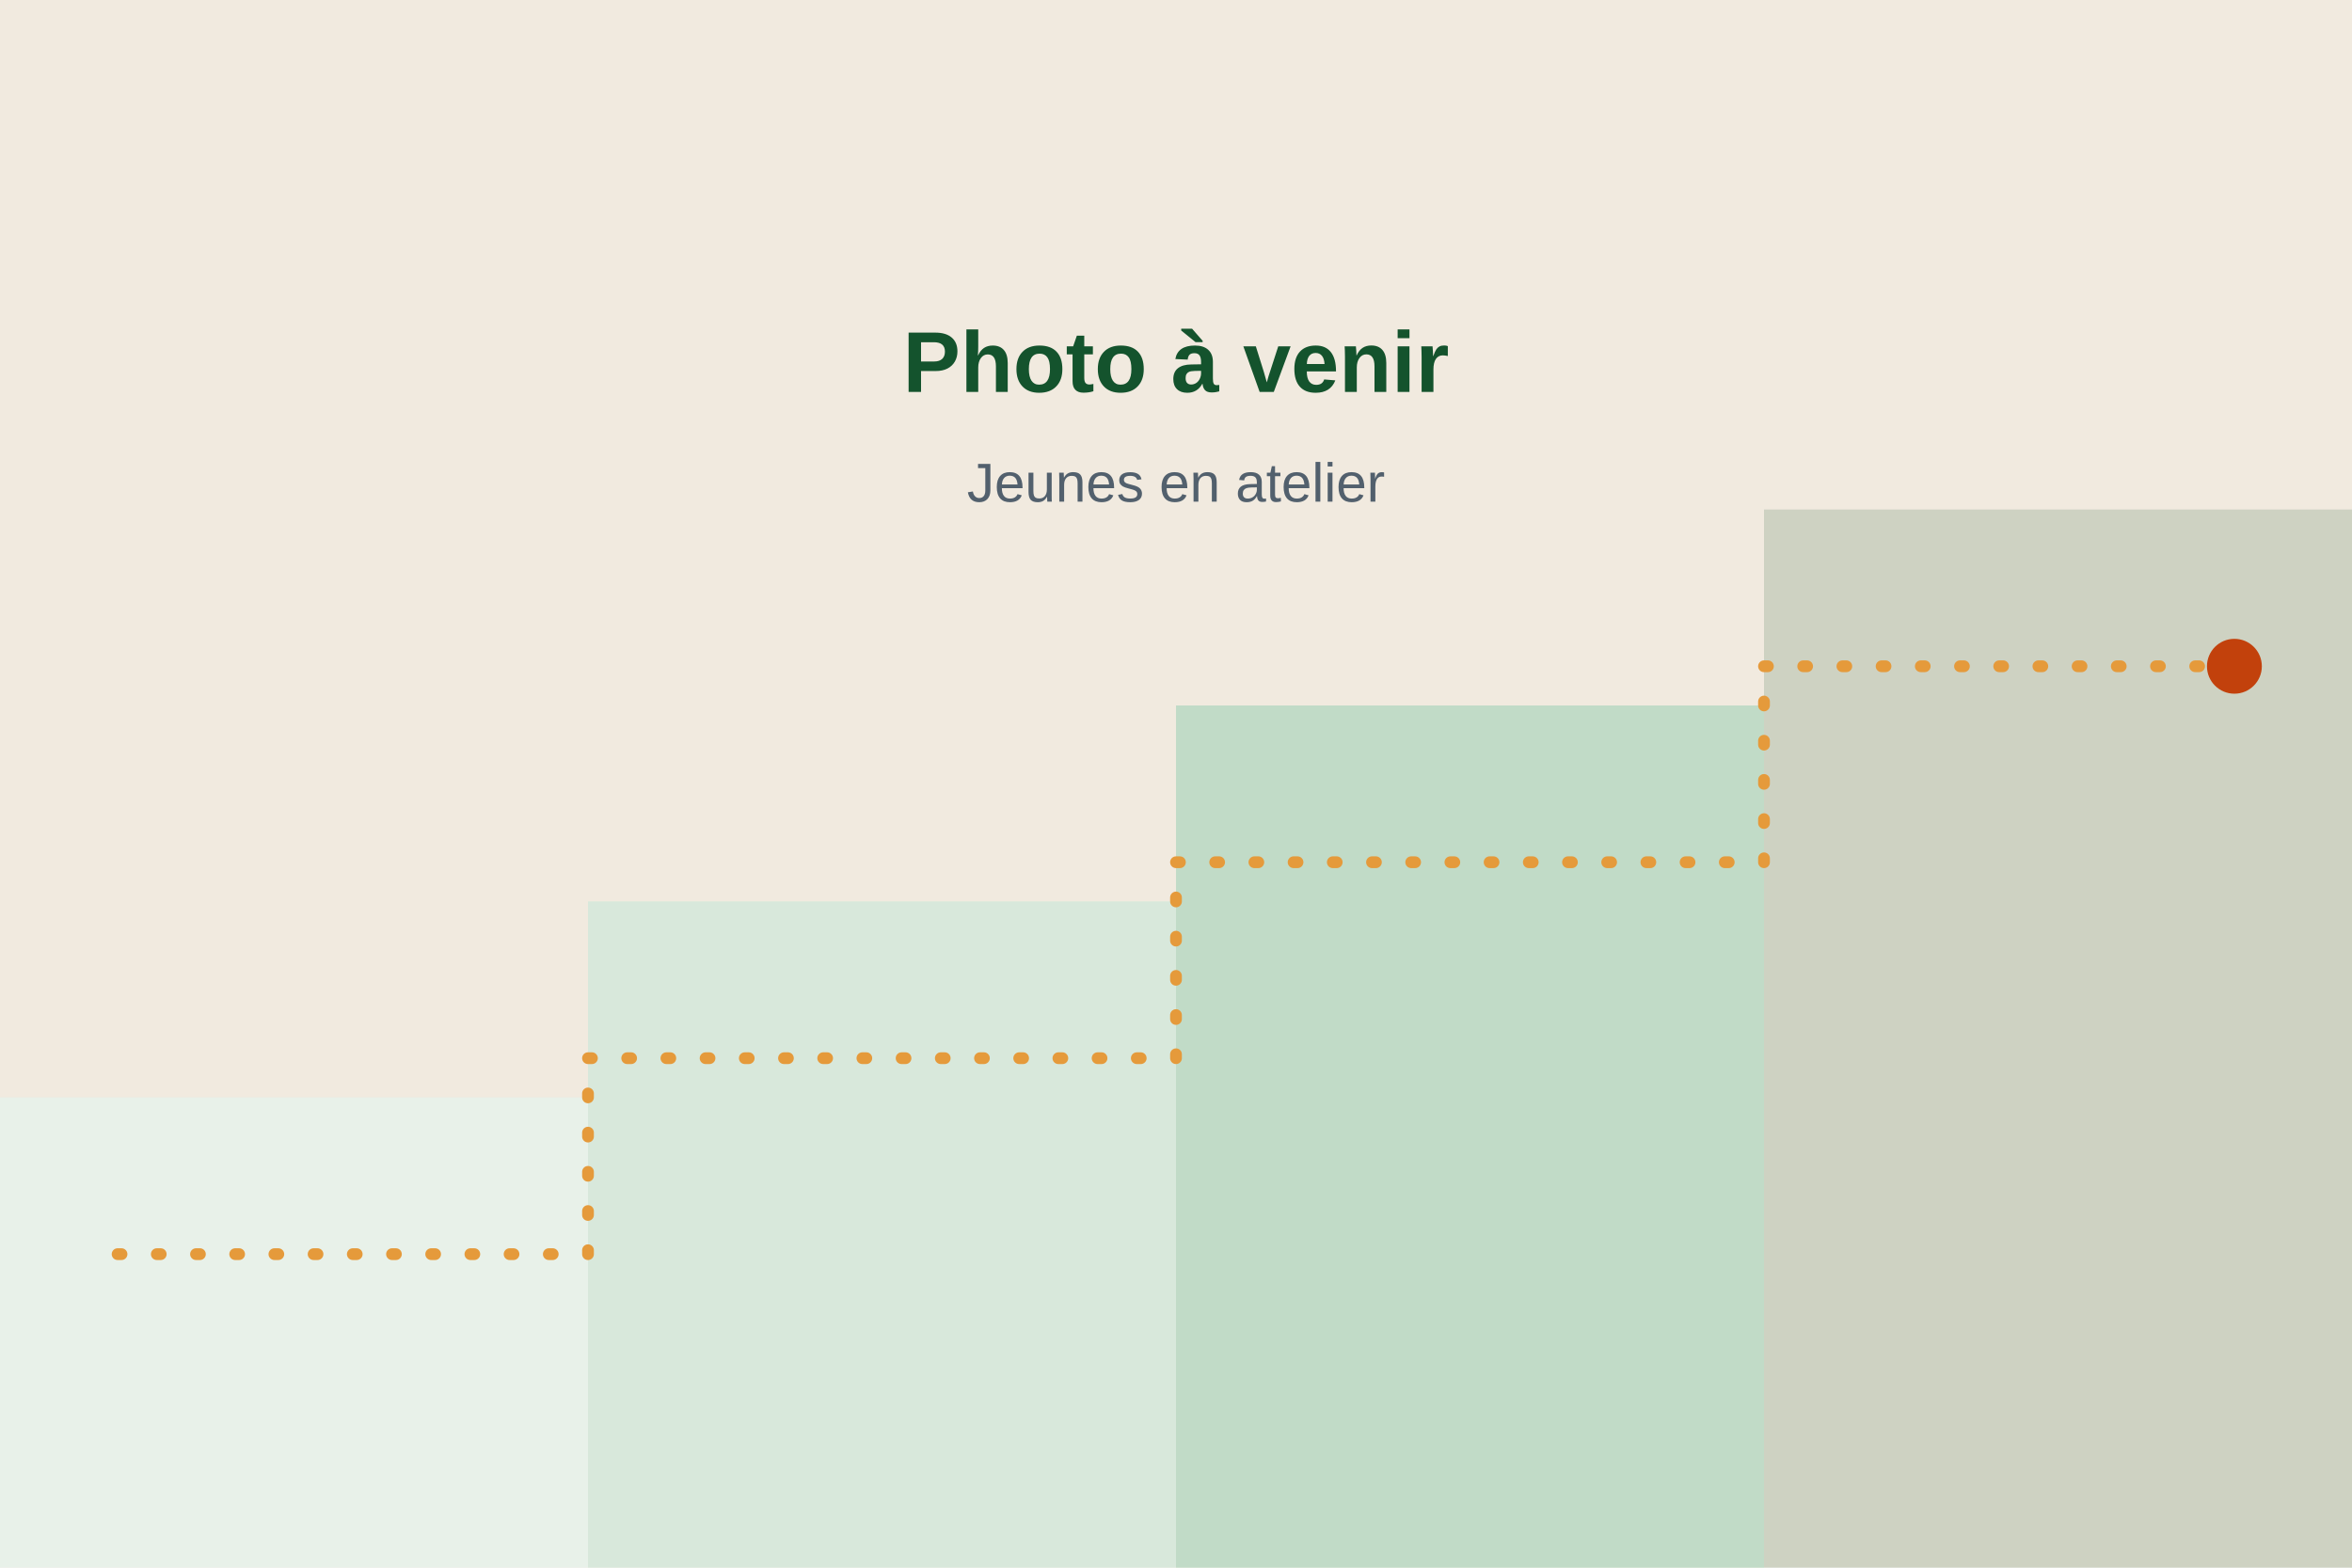
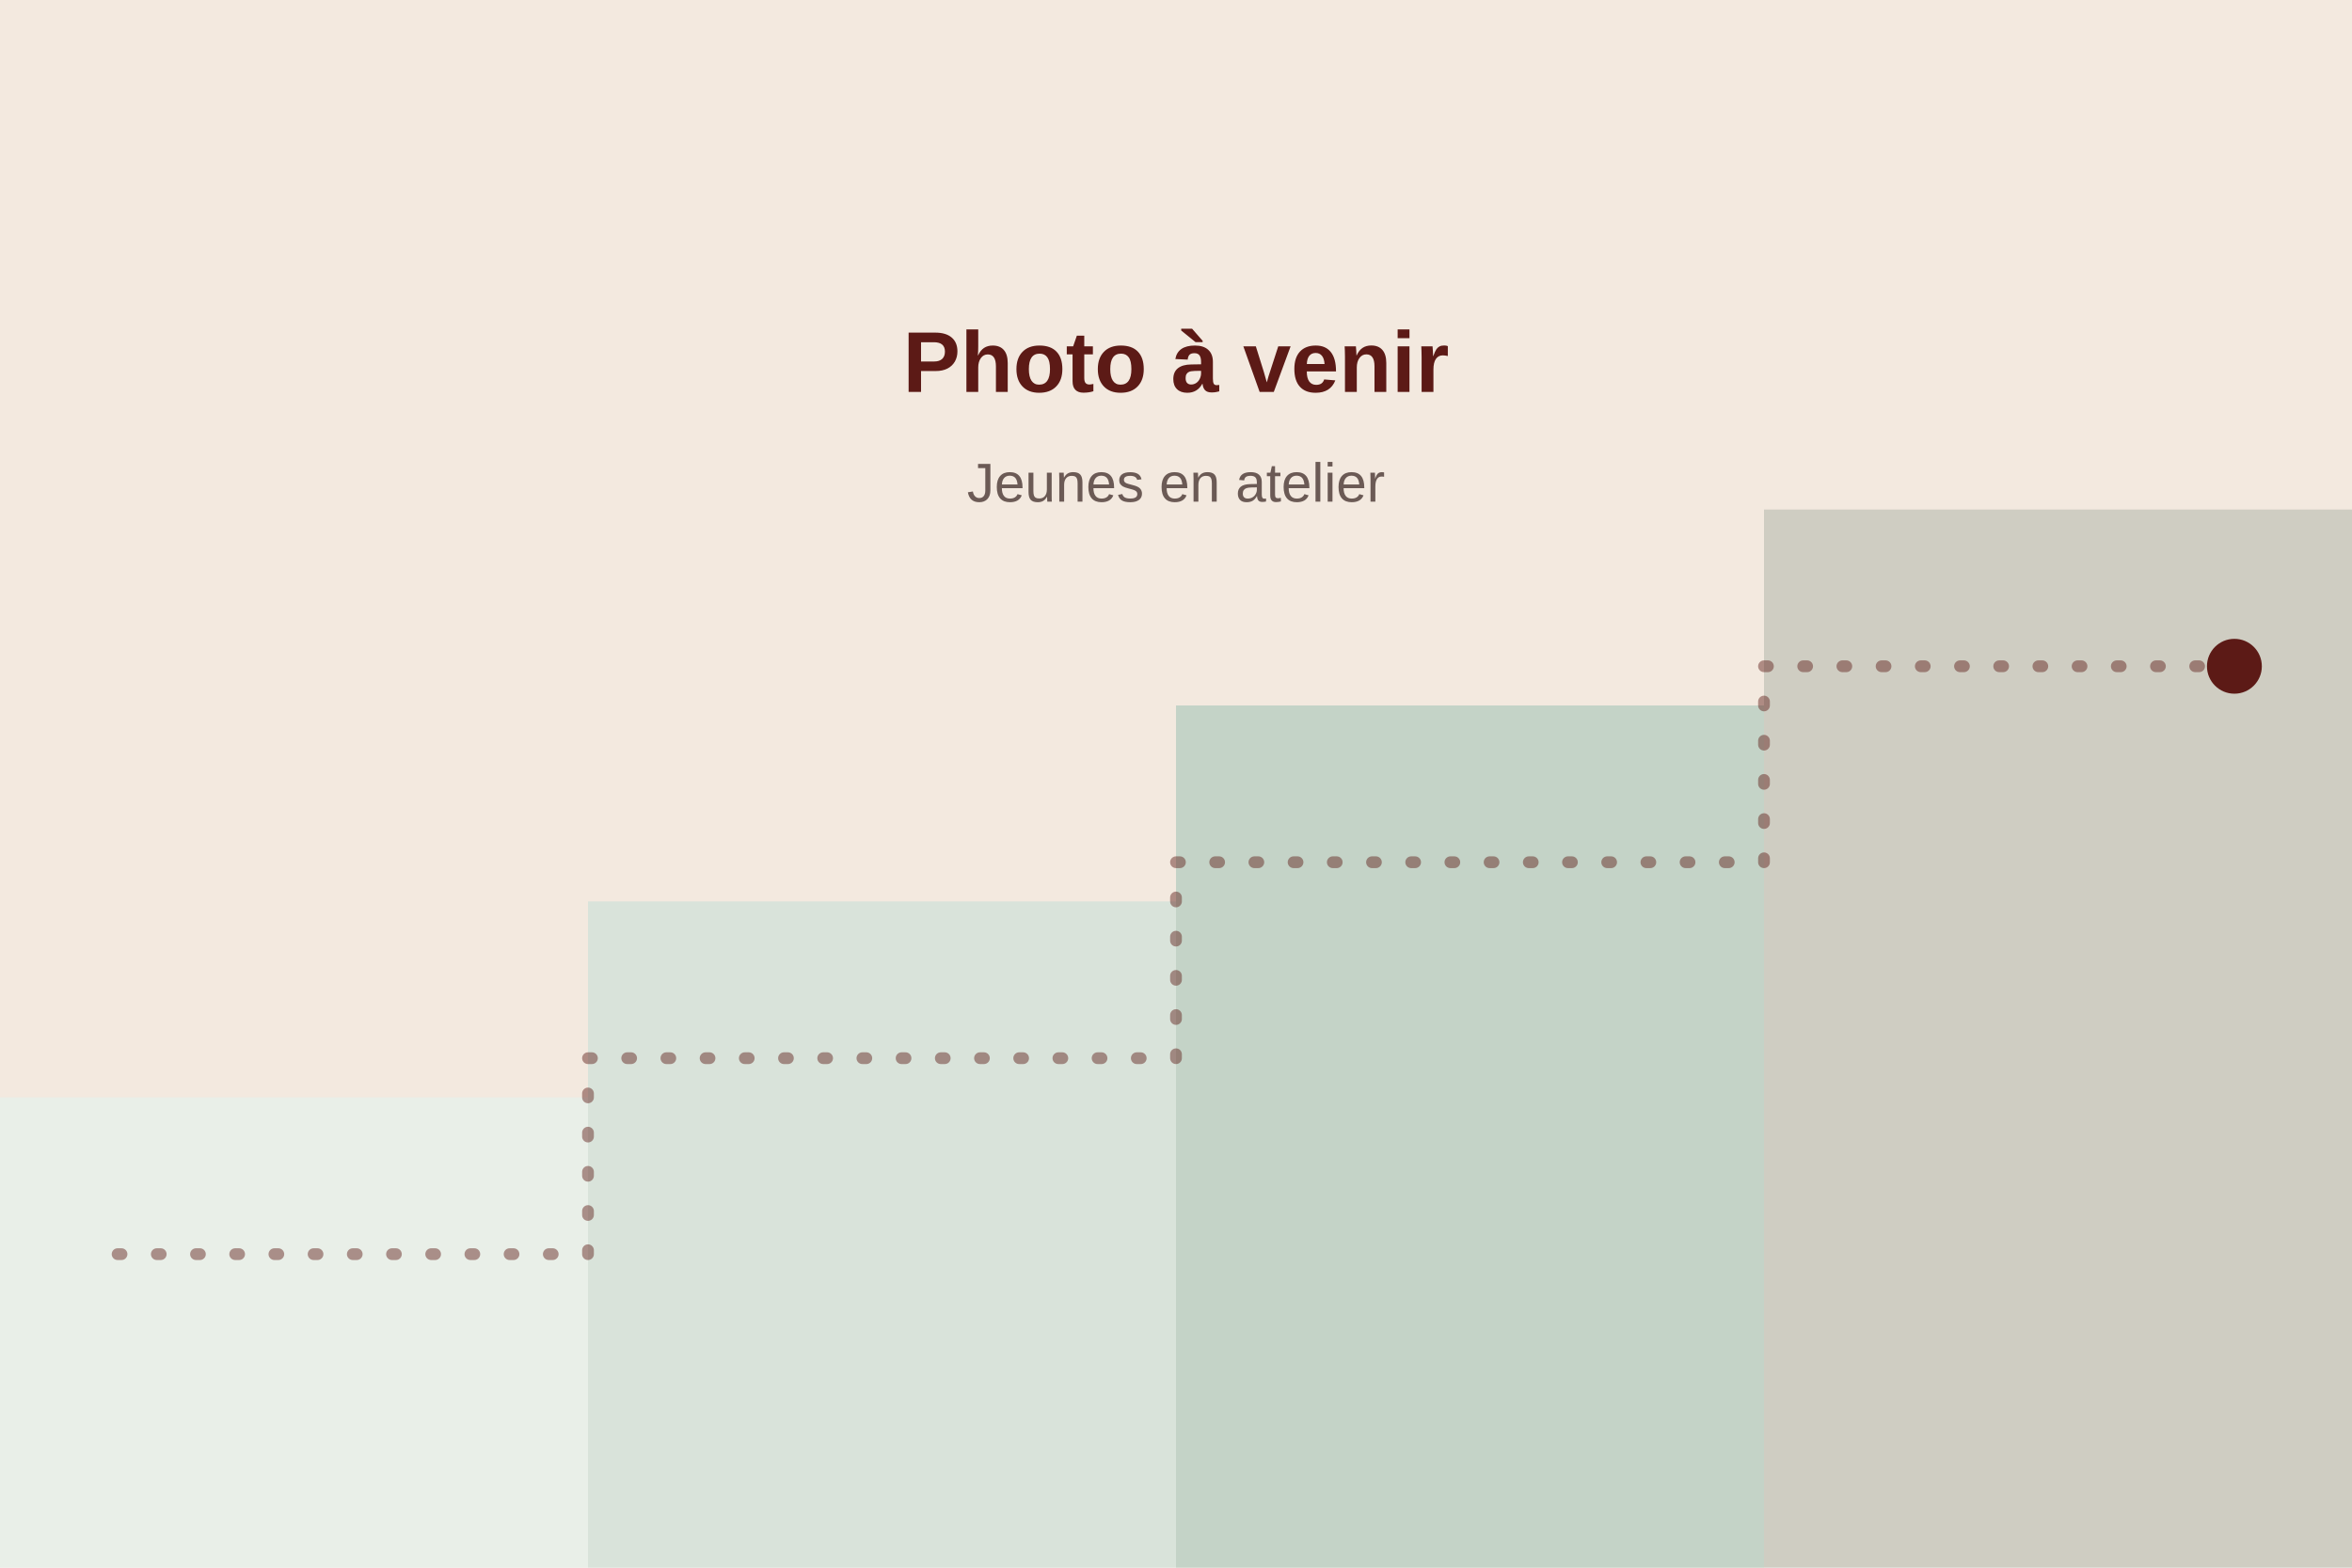
<svg xmlns="http://www.w3.org/2000/svg" viewBox="0 0 1200 800" width="1200" height="800" role="img" aria-label="Visuel provisoire : Jeunes en atelier">
-   <rect width="1200" height="800" fill="#F1EADF" />
+   <rect width="1200" height="800" fill="#F3E9DF" />
  <g opacity="0.9">
-     <rect x="0" y="560" width="300" height="240" fill="#E7F2EA" />
-     <rect x="300" y="460" width="300" height="340" fill="#D5E8DA" />
-     <rect x="600" y="360" width="300" height="440" fill="#BBD9C4" />
-     <rect x="900" y="260" width="300" height="540" fill="#14532D" opacity="0.18" />
+     <rect x="0" y="560" width="300" height="240" fill="#E8EFE9" />
+     <rect x="300" y="460" width="300" height="340" fill="#D6E2D9" />
+     <rect x="600" y="360" width="300" height="440" fill="#BFD0C4" />
+     <rect x="900" y="260" width="300" height="540" fill="#2E4B3C" opacity="0.2" />
  </g>
-   <path d="M60 640 H300 V540 H600 V440 H900 V340 H1140" fill="none" stroke="#E59A3B" stroke-width="6" stroke-linecap="round" stroke-linejoin="round" stroke-dasharray="2 18" />
-   <circle cx="1140" cy="340" r="14" fill="#C2410C" />
+   <path d="M60 640 H300 V540 H600 V440 H900 V340 H1140" fill="none" stroke="#5C1A16" stroke-opacity="0.45" stroke-width="6" stroke-linecap="round" stroke-linejoin="round" stroke-dasharray="2 18" />
+   <circle cx="1140" cy="340" r="14" fill="#5C1A16" />
  <g font-family="Poppins, Montserrat, 'Segoe UI', Arial, sans-serif" text-anchor="middle">
-     <text x="600" y="200" font-size="44" font-weight="700" fill="#14532D">Photo à venir</text>
-     <text x="600" y="256" font-size="28" font-weight="500" fill="#52606D">Jeunes en atelier</text>
+     <text x="600" y="200" font-size="44" font-weight="700" fill="#5C1A16">Photo à venir</text>
+     <text x="600" y="256" font-size="28" font-weight="500" fill="#6B5A55">Jeunes en atelier</text>
  </g>
</svg>
